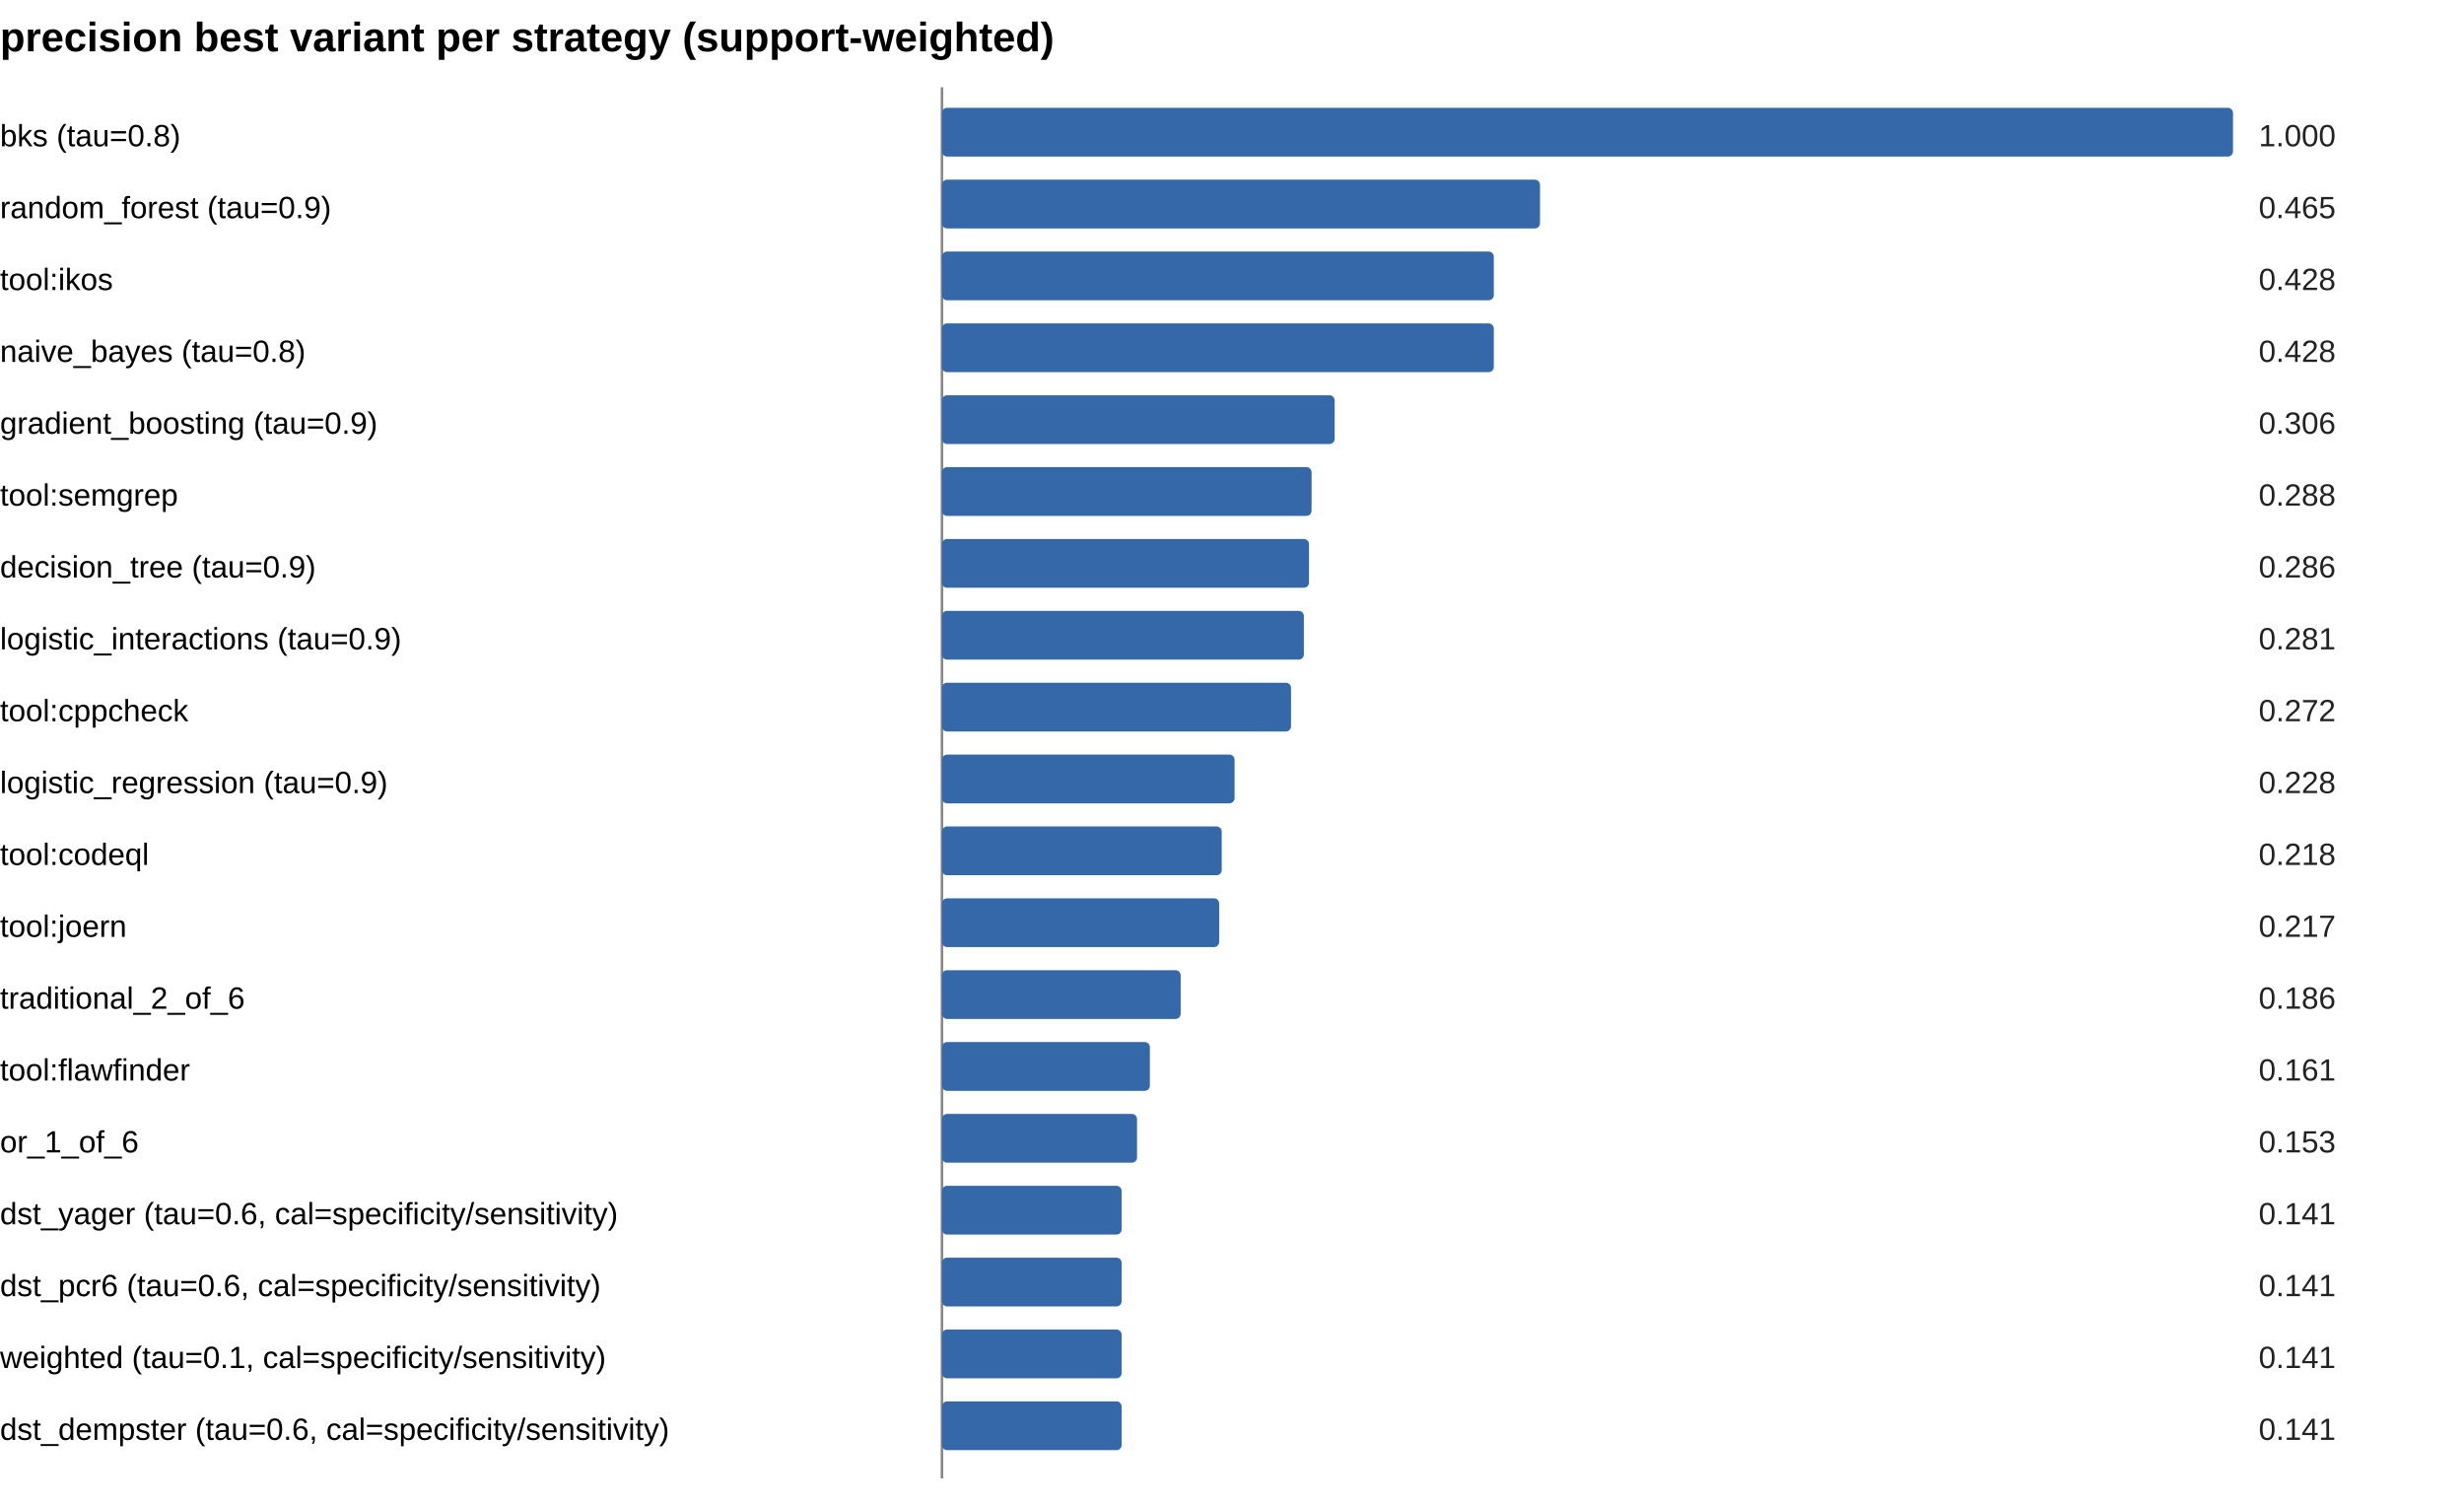
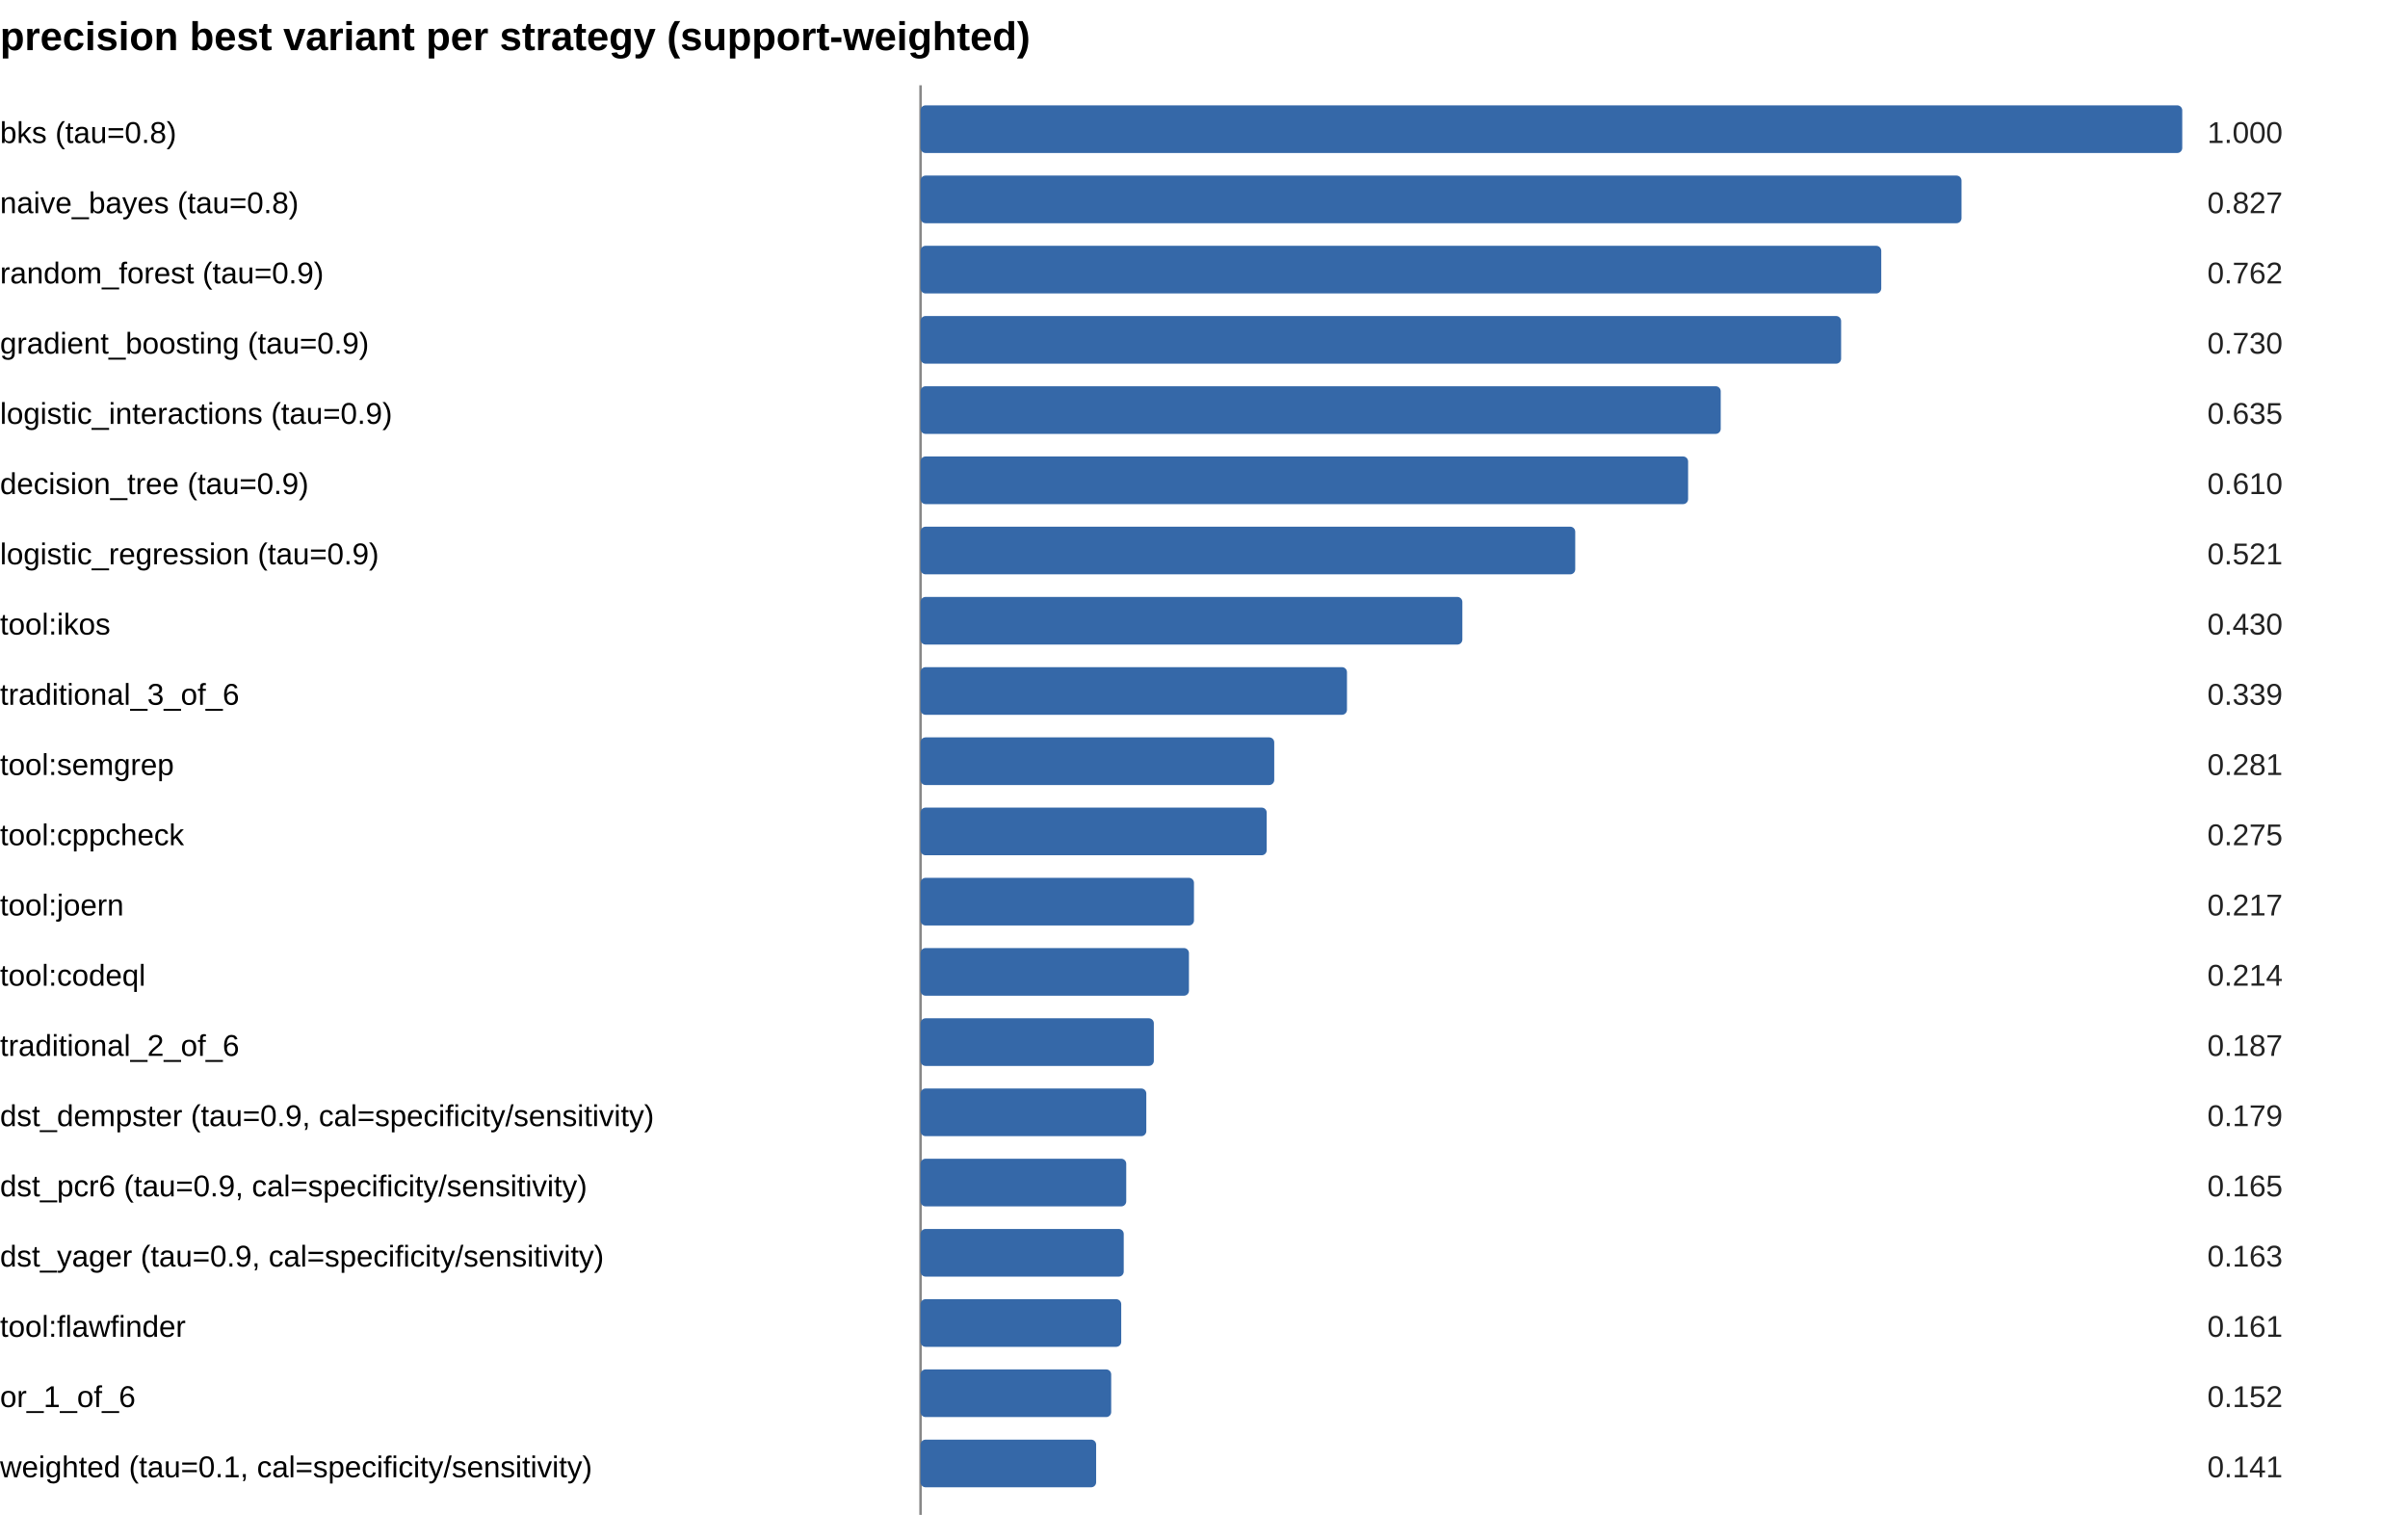
- <svg xmlns="http://www.w3.org/2000/svg" width="960" height="586" viewBox="0 0 960 586">
+ <svg xmlns="http://www.w3.org/2000/svg" width="960" height="614" viewBox="0 0 960 614">
  <style>text{font-family:Arial,sans-serif;font-size:12px}.t{font-size:16px;font-weight:700}.ax{stroke:#888;stroke-width:1}.bar{fill:#3568a8}.v{fill:#222}</style>
  <text class="t" x="0" y="20">precision best variant per strategy (support-weighted)</text>
-   <line class="ax" x1="367" y1="34" x2="367" y2="576" />
+   <line class="ax" x1="367" y1="34" x2="367" y2="604" />
  <text x="0" y="57">bks (tau=0.8)</text>
  <rect class="bar" x="367" y="42" width="503" height="19" rx="2" />
  <text class="v" x="880" y="57">1.000</text>
-   <text x="0" y="85">random_forest (tau=0.9)</text>
-   <rect class="bar" x="367" y="70" width="233" height="19" rx="2" />
-   <text class="v" x="880" y="85">0.465</text>
-   <text x="0" y="113">tool:ikos</text>
-   <rect class="bar" x="367" y="98" width="215" height="19" rx="2" />
-   <text class="v" x="880" y="113">0.428</text>
-   <text x="0" y="141">naive_bayes (tau=0.8)</text>
-   <rect class="bar" x="367" y="126" width="215" height="19" rx="2" />
-   <text class="v" x="880" y="141">0.428</text>
-   <text x="0" y="169">gradient_boosting (tau=0.9)</text>
-   <rect class="bar" x="367" y="154" width="153" height="19" rx="2" />
-   <text class="v" x="880" y="169">0.306</text>
-   <text x="0" y="197">tool:semgrep</text>
-   <rect class="bar" x="367" y="182" width="144" height="19" rx="2" />
-   <text class="v" x="880" y="197">0.288</text>
-   <text x="0" y="225">decision_tree (tau=0.9)</text>
-   <rect class="bar" x="367" y="210" width="143" height="19" rx="2" />
-   <text class="v" x="880" y="225">0.286</text>
-   <text x="0" y="253">logistic_interactions (tau=0.9)</text>
-   <rect class="bar" x="367" y="238" width="141" height="19" rx="2" />
-   <text class="v" x="880" y="253">0.281</text>
-   <text x="0" y="281">tool:cppcheck</text>
-   <rect class="bar" x="367" y="266" width="136" height="19" rx="2" />
-   <text class="v" x="880" y="281">0.272</text>
-   <text x="0" y="309">logistic_regression (tau=0.9)</text>
-   <rect class="bar" x="367" y="294" width="114" height="19" rx="2" />
-   <text class="v" x="880" y="309">0.228</text>
-   <text x="0" y="337">tool:codeql</text>
-   <rect class="bar" x="367" y="322" width="109" height="19" rx="2" />
-   <text class="v" x="880" y="337">0.218</text>
+   <text x="0" y="85">naive_bayes (tau=0.8)</text>
+   <rect class="bar" x="367" y="70" width="415" height="19" rx="2" />
+   <text class="v" x="880" y="85">0.827</text>
+   <text x="0" y="113">random_forest (tau=0.9)</text>
+   <rect class="bar" x="367" y="98" width="383" height="19" rx="2" />
+   <text class="v" x="880" y="113">0.762</text>
+   <text x="0" y="141">gradient_boosting (tau=0.9)</text>
+   <rect class="bar" x="367" y="126" width="367" height="19" rx="2" />
+   <text class="v" x="880" y="141">0.730</text>
+   <text x="0" y="169">logistic_interactions (tau=0.9)</text>
+   <rect class="bar" x="367" y="154" width="319" height="19" rx="2" />
+   <text class="v" x="880" y="169">0.635</text>
+   <text x="0" y="197">decision_tree (tau=0.9)</text>
+   <rect class="bar" x="367" y="182" width="306" height="19" rx="2" />
+   <text class="v" x="880" y="197">0.610</text>
+   <text x="0" y="225">logistic_regression (tau=0.9)</text>
+   <rect class="bar" x="367" y="210" width="261" height="19" rx="2" />
+   <text class="v" x="880" y="225">0.521</text>
+   <text x="0" y="253">tool:ikos</text>
+   <rect class="bar" x="367" y="238" width="216" height="19" rx="2" />
+   <text class="v" x="880" y="253">0.430</text>
+   <text x="0" y="281">traditional_3_of_6</text>
+   <rect class="bar" x="367" y="266" width="170" height="19" rx="2" />
+   <text class="v" x="880" y="281">0.339</text>
+   <text x="0" y="309">tool:semgrep</text>
+   <rect class="bar" x="367" y="294" width="141" height="19" rx="2" />
+   <text class="v" x="880" y="309">0.281</text>
+   <text x="0" y="337">tool:cppcheck</text>
+   <rect class="bar" x="367" y="322" width="138" height="19" rx="2" />
+   <text class="v" x="880" y="337">0.275</text>
  <text x="0" y="365">tool:joern</text>
-   <rect class="bar" x="367" y="350" width="108" height="19" rx="2" />
+   <rect class="bar" x="367" y="350" width="109" height="19" rx="2" />
  <text class="v" x="880" y="365">0.217</text>
-   <text x="0" y="393">traditional_2_of_6</text>
-   <rect class="bar" x="367" y="378" width="93" height="19" rx="2" />
-   <text class="v" x="880" y="393">0.186</text>
-   <text x="0" y="421">tool:flawfinder</text>
-   <rect class="bar" x="367" y="406" width="81" height="19" rx="2" />
-   <text class="v" x="880" y="421">0.161</text>
-   <text x="0" y="449">or_1_of_6</text>
-   <rect class="bar" x="367" y="434" width="76" height="19" rx="2" />
-   <text class="v" x="880" y="449">0.153</text>
-   <text x="0" y="477">dst_yager (tau=0.6, cal=specificity/sensitivity)</text>
-   <rect class="bar" x="367" y="462" width="70" height="19" rx="2" />
-   <text class="v" x="880" y="477">0.141</text>
-   <text x="0" y="505">dst_pcr6 (tau=0.6, cal=specificity/sensitivity)</text>
-   <rect class="bar" x="367" y="490" width="70" height="19" rx="2" />
-   <text class="v" x="880" y="505">0.141</text>
-   <text x="0" y="533">weighted (tau=0.1, cal=specificity/sensitivity)</text>
-   <rect class="bar" x="367" y="518" width="70" height="19" rx="2" />
-   <text class="v" x="880" y="533">0.141</text>
-   <text x="0" y="561">dst_dempster (tau=0.6, cal=specificity/sensitivity)</text>
-   <rect class="bar" x="367" y="546" width="70" height="19" rx="2" />
-   <text class="v" x="880" y="561">0.141</text>
+   <text x="0" y="393">tool:codeql</text>
+   <rect class="bar" x="367" y="378" width="107" height="19" rx="2" />
+   <text class="v" x="880" y="393">0.214</text>
+   <text x="0" y="421">traditional_2_of_6</text>
+   <rect class="bar" x="367" y="406" width="93" height="19" rx="2" />
+   <text class="v" x="880" y="421">0.187</text>
+   <text x="0" y="449">dst_dempster (tau=0.9, cal=specificity/sensitivity)</text>
+   <rect class="bar" x="367" y="434" width="90" height="19" rx="2" />
+   <text class="v" x="880" y="449">0.179</text>
+   <text x="0" y="477">dst_pcr6 (tau=0.9, cal=specificity/sensitivity)</text>
+   <rect class="bar" x="367" y="462" width="82" height="19" rx="2" />
+   <text class="v" x="880" y="477">0.165</text>
+   <text x="0" y="505">dst_yager (tau=0.9, cal=specificity/sensitivity)</text>
+   <rect class="bar" x="367" y="490" width="81" height="19" rx="2" />
+   <text class="v" x="880" y="505">0.163</text>
+   <text x="0" y="533">tool:flawfinder</text>
+   <rect class="bar" x="367" y="518" width="80" height="19" rx="2" />
+   <text class="v" x="880" y="533">0.161</text>
+   <text x="0" y="561">or_1_of_6</text>
+   <rect class="bar" x="367" y="546" width="76" height="19" rx="2" />
+   <text class="v" x="880" y="561">0.152</text>
+   <text x="0" y="589">weighted (tau=0.1, cal=specificity/sensitivity)</text>
+   <rect class="bar" x="367" y="574" width="70" height="19" rx="2" />
+   <text class="v" x="880" y="589">0.141</text>
</svg>
